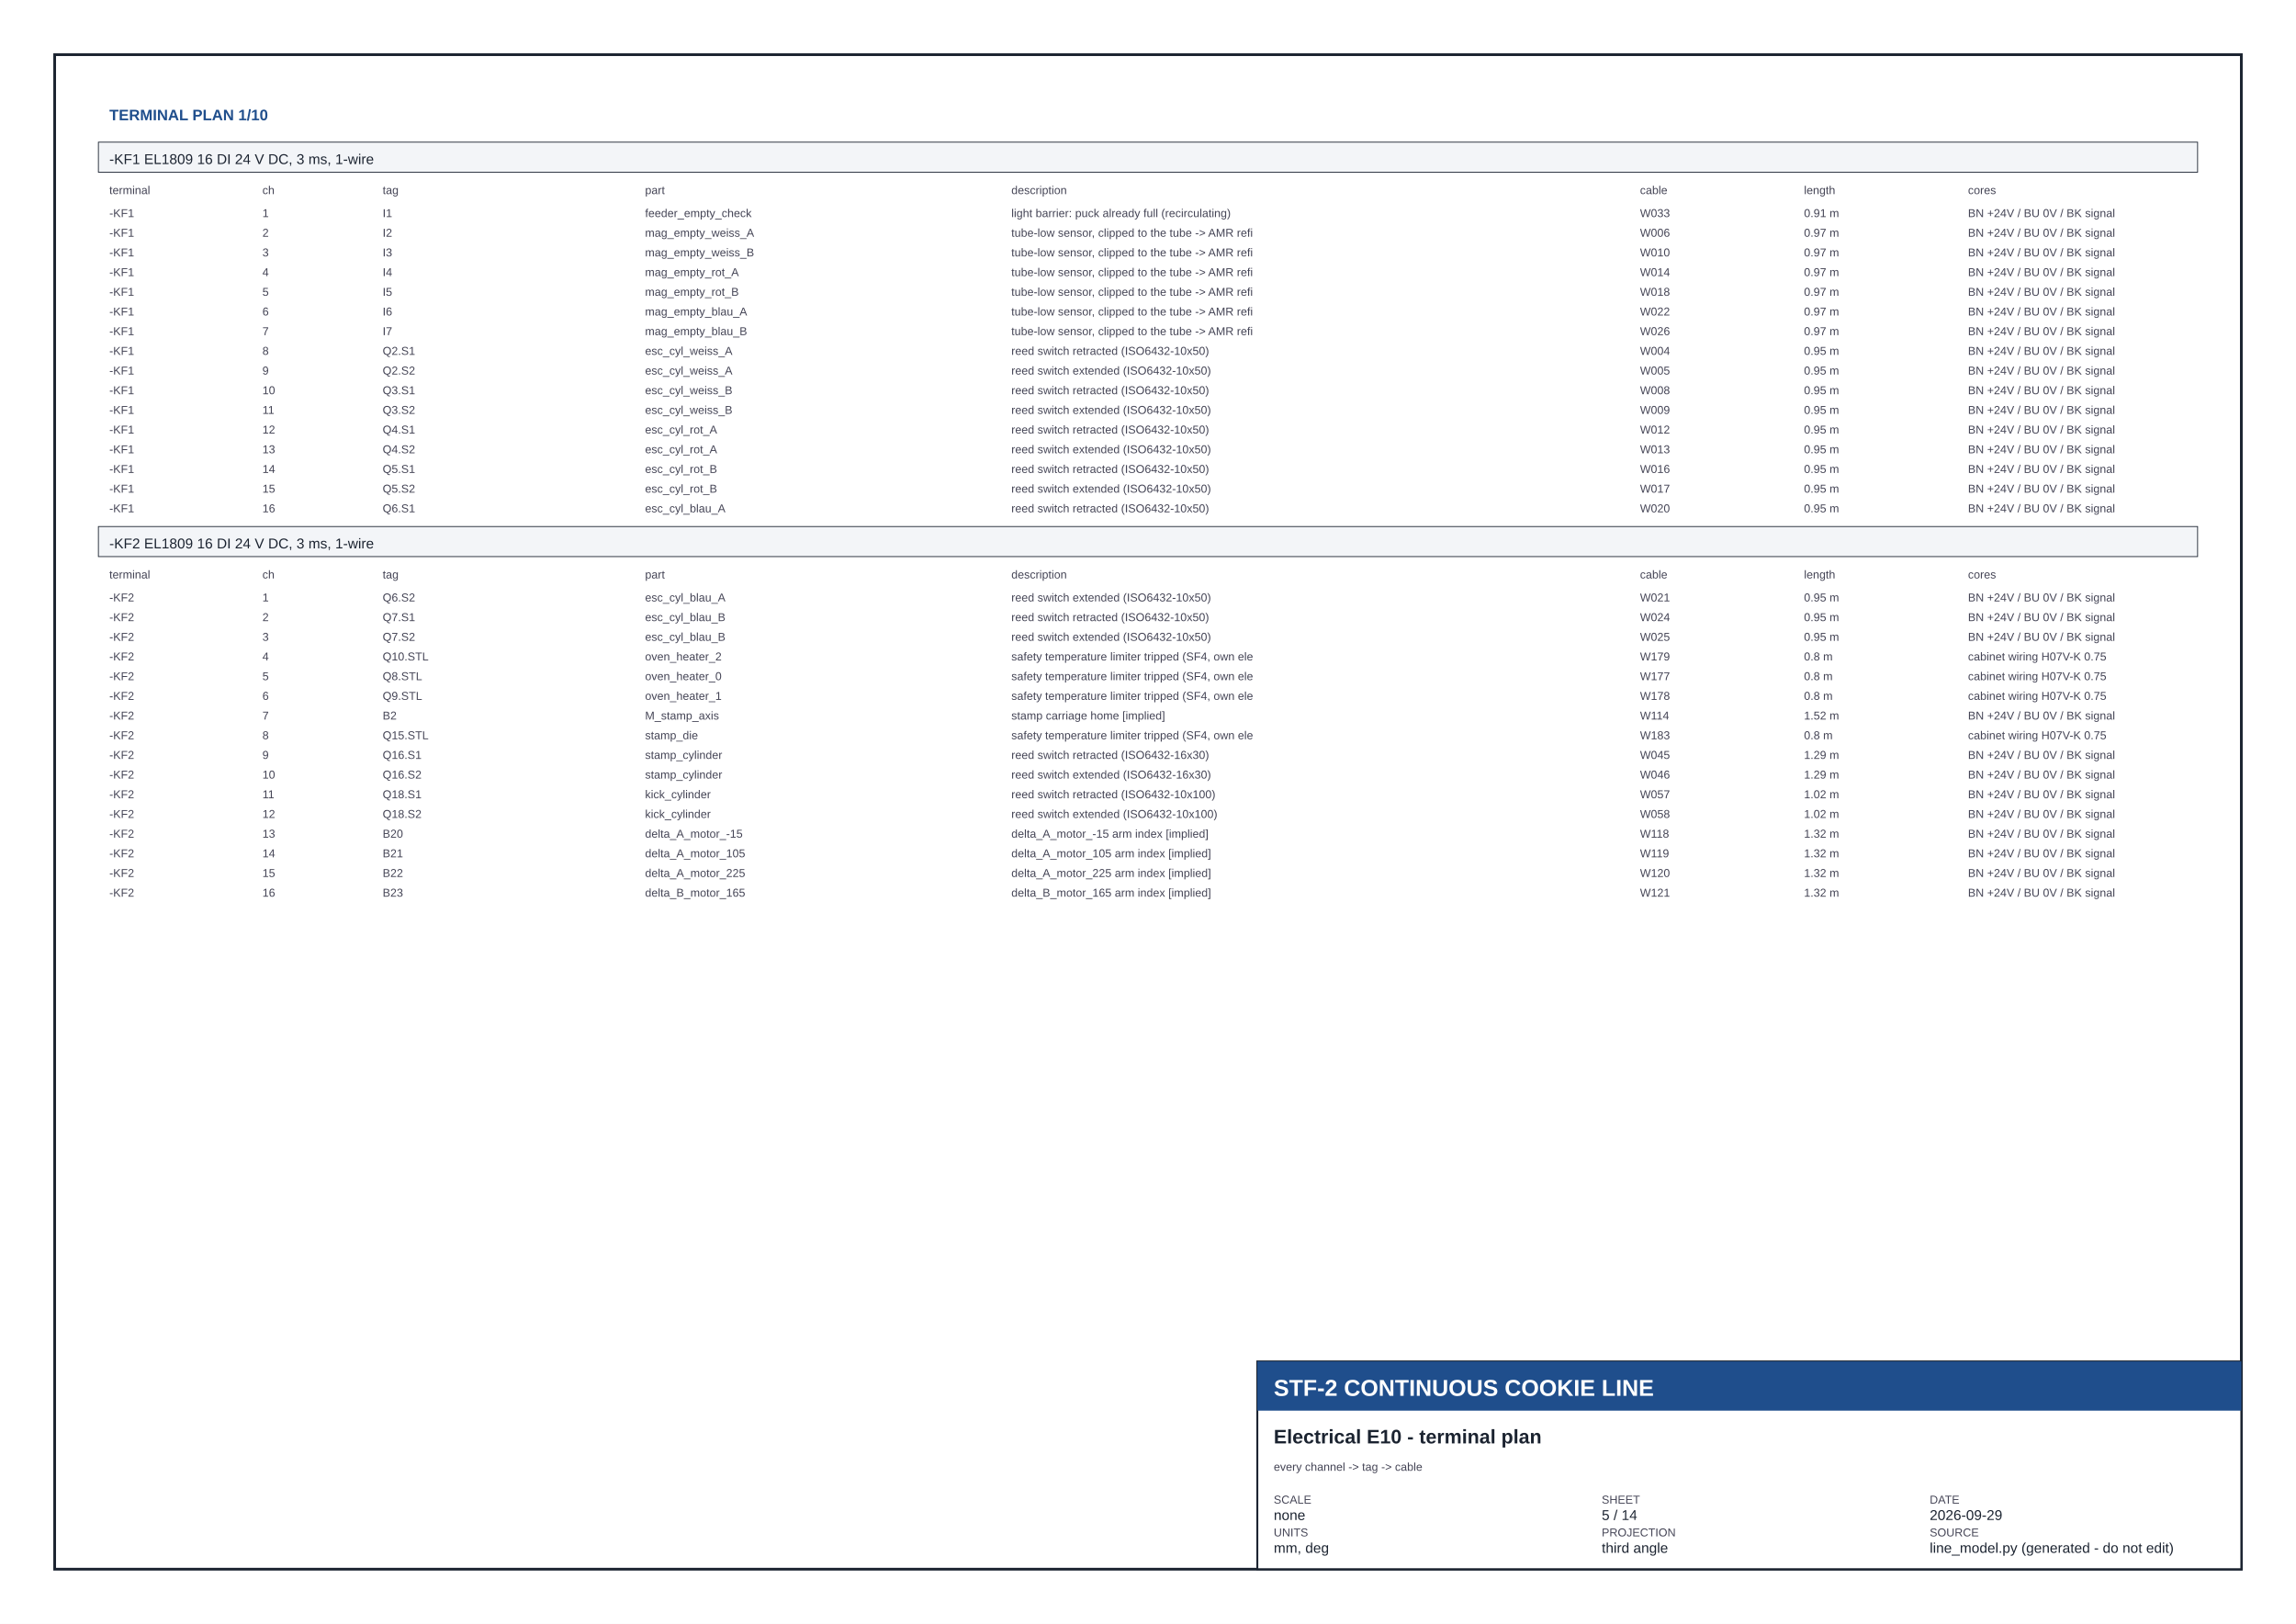
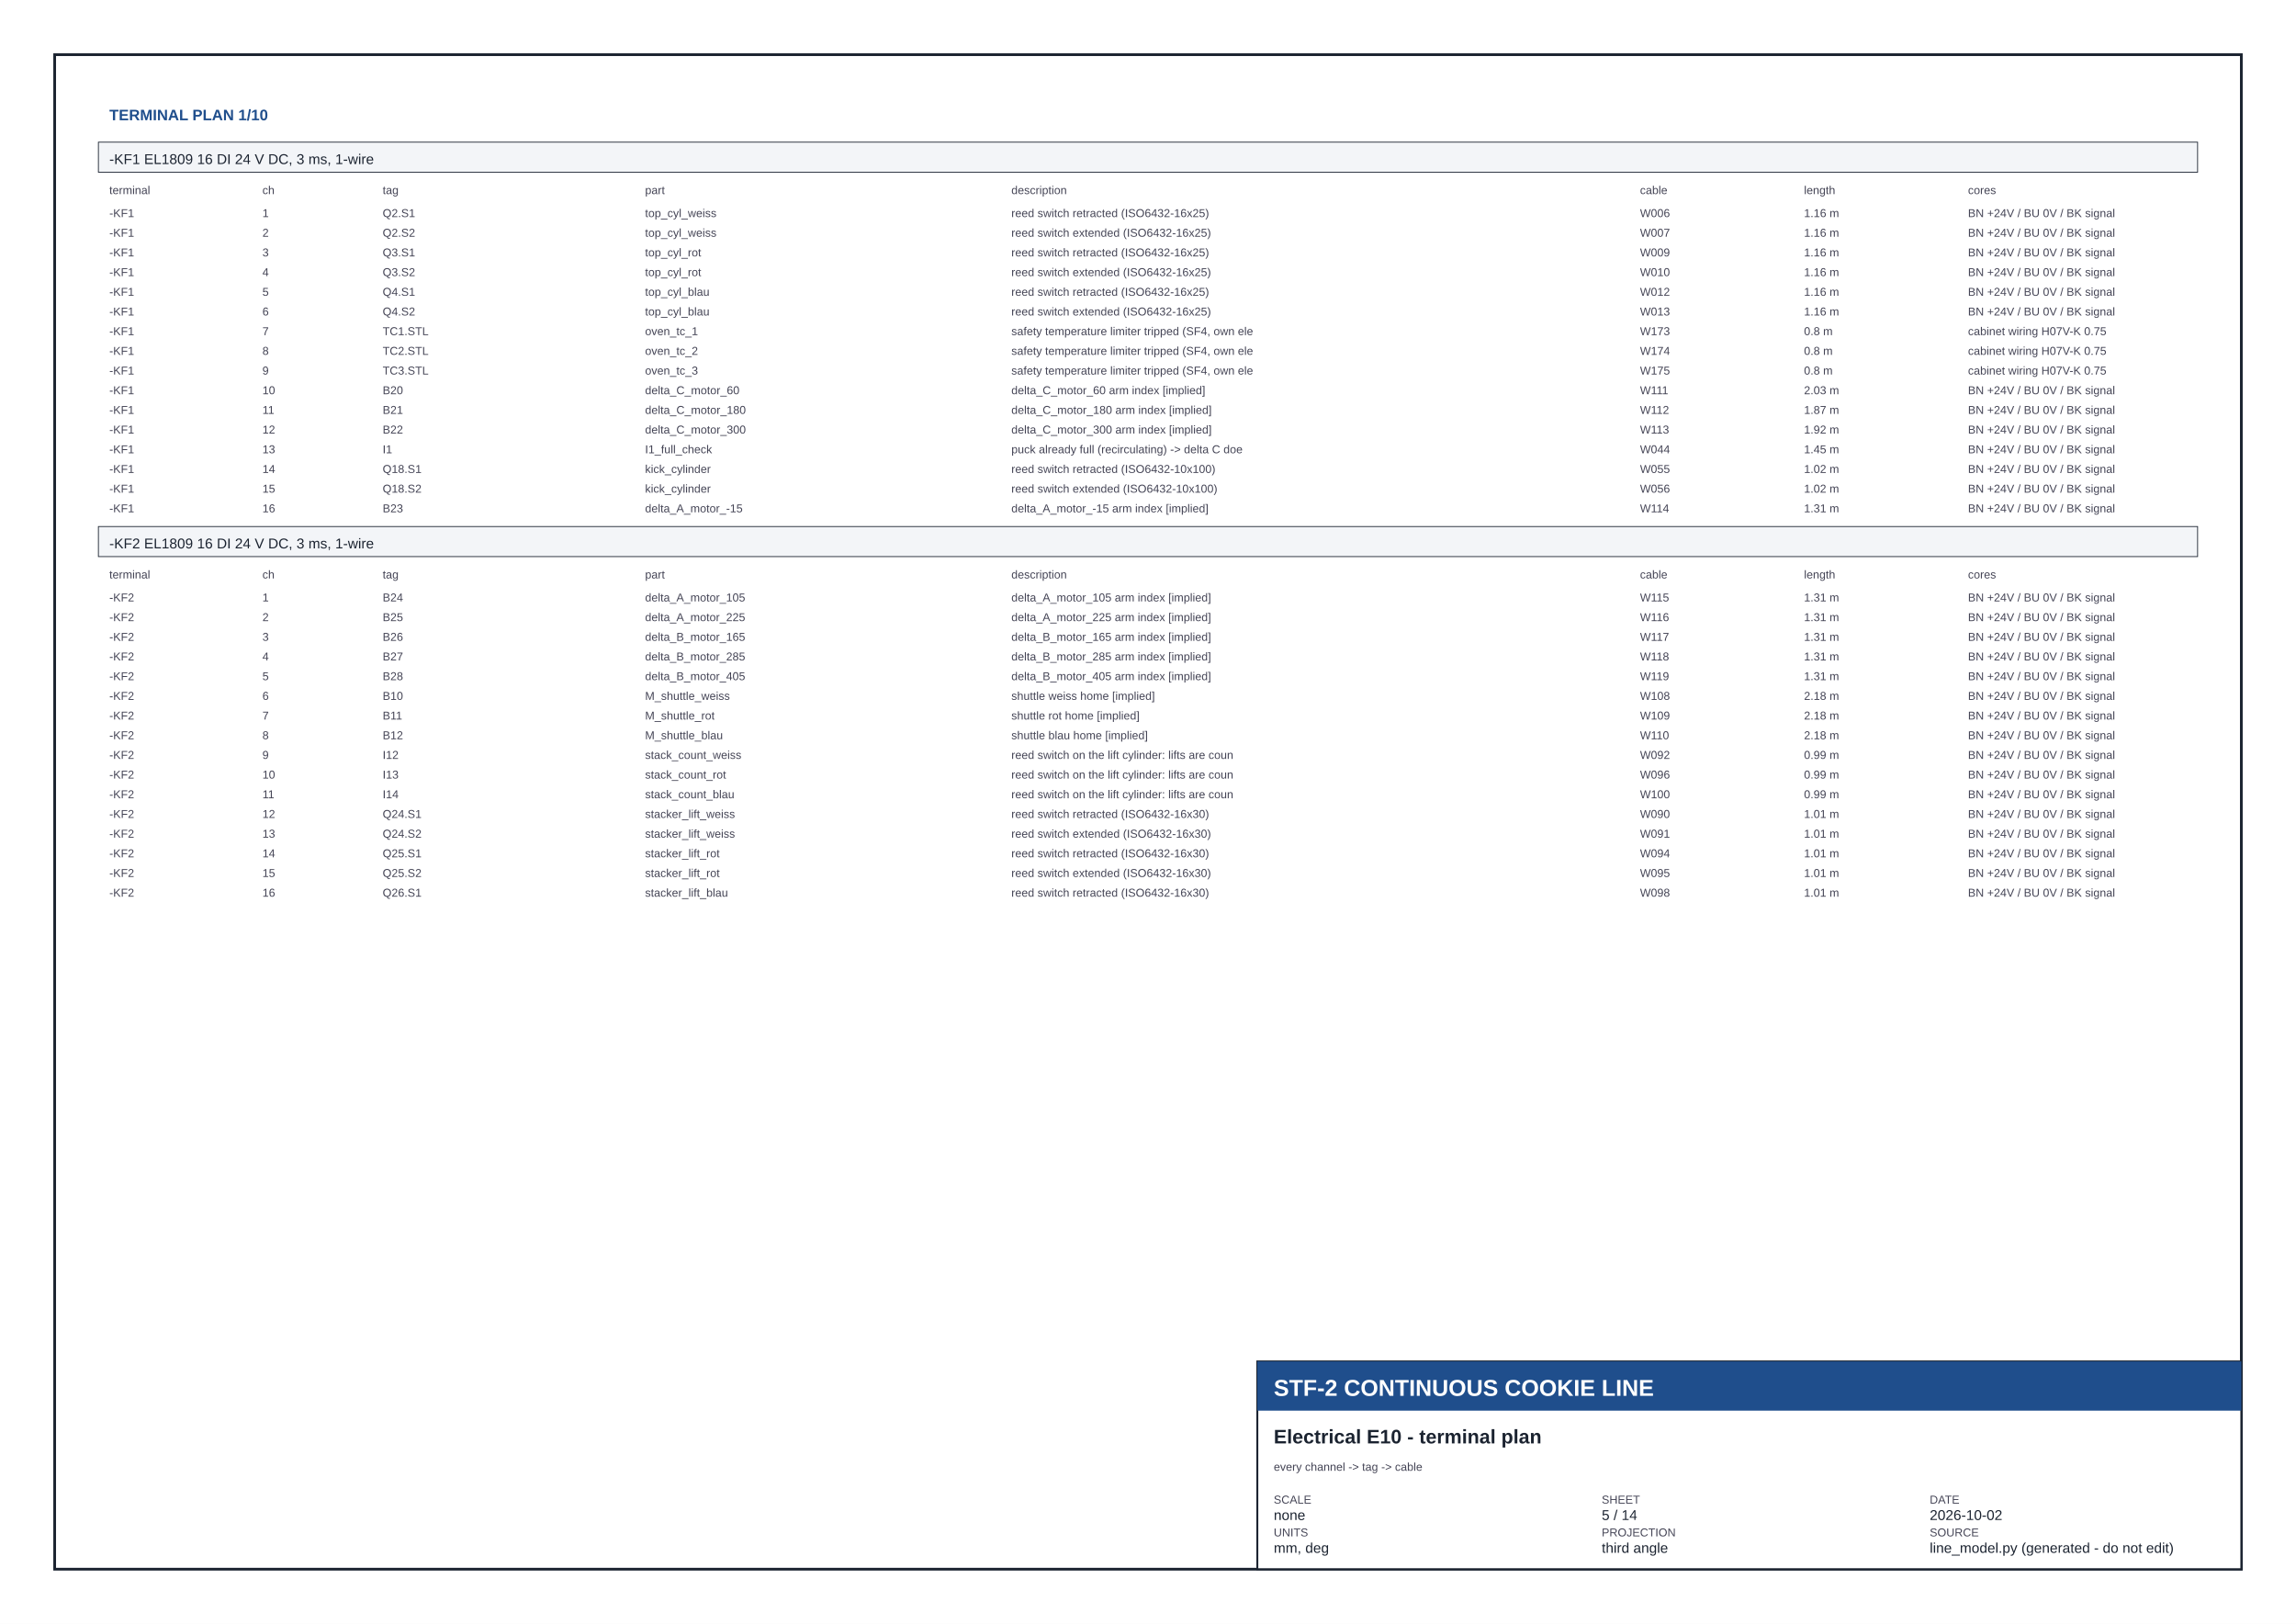
<svg xmlns="http://www.w3.org/2000/svg" width="420mm" height="297mm" viewBox="0 0 420 297">
  <defs>
    <marker id="a" viewBox="0 0 10 10" refX="5" refY="5" markerWidth="4" markerHeight="4" orient="auto-start-reverse">
      <path d="M0,2 L10,5 L0,8 z" fill="#1b2330" />
    </marker>
    <marker id="f" viewBox="0 0 10 10" refX="5" refY="5" markerWidth="5" markerHeight="5" orient="auto">
      <path d="M0,1 L10,5 L0,9 z" fill="#1f4e8c" />
    </marker>
    <pattern id="hatch" width="1.6" height="1.6" patternUnits="userSpaceOnUse" patternTransform="rotate(45)">
      <rect width="1.6" height="1.6" fill="#eef1f5" />
      <line x1="0" y1="0" x2="0" y2="1.6" stroke="#1b2330" stroke-width=".18" />
    </pattern>
  </defs>
  <style>
text{font-family:'Helvetica Neue',Arial,sans-serif;fill:#1b2330}
.vt{font-size:3.2px;font-weight:700;letter-spacing:.3px}
.dt{font-size:2.3px}
.dim{stroke:#1b2330;stroke-width:.15;fill:none}
.ext{stroke:#1b2330;stroke-width:.1}
.tb{font-size:2.6px}.tbh{font-size:4.2px;font-weight:700}.tbs{font-size:2.1px;fill:#445}
.nt{font-size:2.3px}.nh{font-size:2.8px;font-weight:700;fill:#1f4e8c}
.co{font-size:2.1px}.col{stroke:#1f4e8c;stroke-width:.15}
</style>
  <rect width="420" height="297" fill="#ffffff" />
  <rect x="10" y="10" width="400" height="277" fill="none" stroke="#1b2330" stroke-width=".5" />
  <text x="20.0" y="22.0" class="nh" text-anchor="start">TERMINAL PLAN 1/10</text>
  <rect x="18.0" y="26.0" width="384.0" height="5.5" fill="#f3f5f8" stroke="#1b2330" stroke-width="0.15" />
  <text x="20.0" y="30.0" class="tb" text-anchor="start">-KF1  EL1809  16 DI 24 V DC, 3 ms, 1-wire</text>
  <text x="20.0" y="35.5" class="tbs" text-anchor="start">terminal</text>
  <text x="48.0" y="35.5" class="tbs" text-anchor="start">ch</text>
  <text x="70.0" y="35.5" class="tbs" text-anchor="start">tag</text>
  <text x="118.0" y="35.5" class="tbs" text-anchor="start">part</text>
  <text x="185.0" y="35.5" class="tbs" text-anchor="start">description</text>
  <text x="300.0" y="35.5" class="tbs" text-anchor="start">cable</text>
  <text x="330.0" y="35.5" class="tbs" text-anchor="start">length</text>
  <text x="360.0" y="35.5" class="tbs" text-anchor="start">cores</text>
  <text x="20.0" y="39.7" class="tbs" text-anchor="start">-KF1</text>
  <text x="48.0" y="39.7" class="tbs" text-anchor="start">1</text>
-   <text x="70.0" y="39.7" class="tbs" text-anchor="start">I1</text>
-   <text x="118.0" y="39.7" class="tbs" text-anchor="start">feeder_empty_check</text>
-   <text x="185.0" y="39.7" class="tbs" text-anchor="start">light barrier: puck already full (recirculating)</text>
-   <text x="300.0" y="39.7" class="tbs" text-anchor="start">W033</text>
-   <text x="330.0" y="39.7" class="tbs" text-anchor="start">0.91 m</text>
+   <text x="70.0" y="39.7" class="tbs" text-anchor="start">Q2.S1</text>
+   <text x="118.0" y="39.7" class="tbs" text-anchor="start">top_cyl_weiss</text>
+   <text x="185.0" y="39.7" class="tbs" text-anchor="start">reed switch retracted (ISO6432-16x25)</text>
+   <text x="300.0" y="39.7" class="tbs" text-anchor="start">W006</text>
+   <text x="330.0" y="39.7" class="tbs" text-anchor="start">1.16 m</text>
  <text x="360.0" y="39.7" class="tbs" text-anchor="start">BN +24V / BU 0V / BK signal</text>
  <text x="20.0" y="43.3" class="tbs" text-anchor="start">-KF1</text>
  <text x="48.0" y="43.3" class="tbs" text-anchor="start">2</text>
-   <text x="70.0" y="43.3" class="tbs" text-anchor="start">I2</text>
-   <text x="118.0" y="43.3" class="tbs" text-anchor="start">mag_empty_weiss_A</text>
-   <text x="185.0" y="43.3" class="tbs" text-anchor="start">tube-low sensor, clipped to the tube -&gt; AMR refi</text>
-   <text x="300.0" y="43.3" class="tbs" text-anchor="start">W006</text>
-   <text x="330.0" y="43.3" class="tbs" text-anchor="start">0.97 m</text>
+   <text x="70.0" y="43.3" class="tbs" text-anchor="start">Q2.S2</text>
+   <text x="118.0" y="43.3" class="tbs" text-anchor="start">top_cyl_weiss</text>
+   <text x="185.0" y="43.3" class="tbs" text-anchor="start">reed switch extended (ISO6432-16x25)</text>
+   <text x="300.0" y="43.3" class="tbs" text-anchor="start">W007</text>
+   <text x="330.0" y="43.3" class="tbs" text-anchor="start">1.16 m</text>
  <text x="360.0" y="43.3" class="tbs" text-anchor="start">BN +24V / BU 0V / BK signal</text>
  <text x="20.0" y="46.9" class="tbs" text-anchor="start">-KF1</text>
  <text x="48.0" y="46.9" class="tbs" text-anchor="start">3</text>
-   <text x="70.0" y="46.9" class="tbs" text-anchor="start">I3</text>
-   <text x="118.0" y="46.9" class="tbs" text-anchor="start">mag_empty_weiss_B</text>
-   <text x="185.0" y="46.9" class="tbs" text-anchor="start">tube-low sensor, clipped to the tube -&gt; AMR refi</text>
-   <text x="300.0" y="46.9" class="tbs" text-anchor="start">W010</text>
-   <text x="330.0" y="46.9" class="tbs" text-anchor="start">0.97 m</text>
+   <text x="70.0" y="46.9" class="tbs" text-anchor="start">Q3.S1</text>
+   <text x="118.0" y="46.9" class="tbs" text-anchor="start">top_cyl_rot</text>
+   <text x="185.0" y="46.9" class="tbs" text-anchor="start">reed switch retracted (ISO6432-16x25)</text>
+   <text x="300.0" y="46.9" class="tbs" text-anchor="start">W009</text>
+   <text x="330.0" y="46.9" class="tbs" text-anchor="start">1.16 m</text>
  <text x="360.0" y="46.9" class="tbs" text-anchor="start">BN +24V / BU 0V / BK signal</text>
  <text x="20.0" y="50.5" class="tbs" text-anchor="start">-KF1</text>
  <text x="48.0" y="50.5" class="tbs" text-anchor="start">4</text>
-   <text x="70.0" y="50.5" class="tbs" text-anchor="start">I4</text>
-   <text x="118.0" y="50.5" class="tbs" text-anchor="start">mag_empty_rot_A</text>
-   <text x="185.0" y="50.5" class="tbs" text-anchor="start">tube-low sensor, clipped to the tube -&gt; AMR refi</text>
-   <text x="300.0" y="50.5" class="tbs" text-anchor="start">W014</text>
-   <text x="330.0" y="50.5" class="tbs" text-anchor="start">0.97 m</text>
+   <text x="70.0" y="50.5" class="tbs" text-anchor="start">Q3.S2</text>
+   <text x="118.0" y="50.5" class="tbs" text-anchor="start">top_cyl_rot</text>
+   <text x="185.0" y="50.5" class="tbs" text-anchor="start">reed switch extended (ISO6432-16x25)</text>
+   <text x="300.0" y="50.5" class="tbs" text-anchor="start">W010</text>
+   <text x="330.0" y="50.5" class="tbs" text-anchor="start">1.16 m</text>
  <text x="360.0" y="50.5" class="tbs" text-anchor="start">BN +24V / BU 0V / BK signal</text>
  <text x="20.0" y="54.1" class="tbs" text-anchor="start">-KF1</text>
  <text x="48.0" y="54.1" class="tbs" text-anchor="start">5</text>
-   <text x="70.0" y="54.1" class="tbs" text-anchor="start">I5</text>
-   <text x="118.0" y="54.1" class="tbs" text-anchor="start">mag_empty_rot_B</text>
-   <text x="185.0" y="54.1" class="tbs" text-anchor="start">tube-low sensor, clipped to the tube -&gt; AMR refi</text>
-   <text x="300.0" y="54.1" class="tbs" text-anchor="start">W018</text>
-   <text x="330.0" y="54.1" class="tbs" text-anchor="start">0.97 m</text>
+   <text x="70.0" y="54.1" class="tbs" text-anchor="start">Q4.S1</text>
+   <text x="118.0" y="54.1" class="tbs" text-anchor="start">top_cyl_blau</text>
+   <text x="185.0" y="54.1" class="tbs" text-anchor="start">reed switch retracted (ISO6432-16x25)</text>
+   <text x="300.0" y="54.1" class="tbs" text-anchor="start">W012</text>
+   <text x="330.0" y="54.1" class="tbs" text-anchor="start">1.16 m</text>
  <text x="360.0" y="54.1" class="tbs" text-anchor="start">BN +24V / BU 0V / BK signal</text>
  <text x="20.0" y="57.7" class="tbs" text-anchor="start">-KF1</text>
  <text x="48.0" y="57.7" class="tbs" text-anchor="start">6</text>
-   <text x="70.0" y="57.7" class="tbs" text-anchor="start">I6</text>
-   <text x="118.0" y="57.7" class="tbs" text-anchor="start">mag_empty_blau_A</text>
-   <text x="185.0" y="57.7" class="tbs" text-anchor="start">tube-low sensor, clipped to the tube -&gt; AMR refi</text>
-   <text x="300.0" y="57.7" class="tbs" text-anchor="start">W022</text>
-   <text x="330.0" y="57.7" class="tbs" text-anchor="start">0.97 m</text>
+   <text x="70.0" y="57.7" class="tbs" text-anchor="start">Q4.S2</text>
+   <text x="118.0" y="57.7" class="tbs" text-anchor="start">top_cyl_blau</text>
+   <text x="185.0" y="57.7" class="tbs" text-anchor="start">reed switch extended (ISO6432-16x25)</text>
+   <text x="300.0" y="57.7" class="tbs" text-anchor="start">W013</text>
+   <text x="330.0" y="57.7" class="tbs" text-anchor="start">1.16 m</text>
  <text x="360.0" y="57.7" class="tbs" text-anchor="start">BN +24V / BU 0V / BK signal</text>
  <text x="20.0" y="61.3" class="tbs" text-anchor="start">-KF1</text>
  <text x="48.0" y="61.3" class="tbs" text-anchor="start">7</text>
-   <text x="70.0" y="61.3" class="tbs" text-anchor="start">I7</text>
-   <text x="118.0" y="61.3" class="tbs" text-anchor="start">mag_empty_blau_B</text>
-   <text x="185.0" y="61.3" class="tbs" text-anchor="start">tube-low sensor, clipped to the tube -&gt; AMR refi</text>
-   <text x="300.0" y="61.3" class="tbs" text-anchor="start">W026</text>
-   <text x="330.0" y="61.3" class="tbs" text-anchor="start">0.97 m</text>
-   <text x="360.0" y="61.3" class="tbs" text-anchor="start">BN +24V / BU 0V / BK signal</text>
+   <text x="70.0" y="61.3" class="tbs" text-anchor="start">TC1.STL</text>
+   <text x="118.0" y="61.3" class="tbs" text-anchor="start">oven_tc_1</text>
+   <text x="185.0" y="61.3" class="tbs" text-anchor="start">safety temperature limiter tripped (SF4, own ele</text>
+   <text x="300.0" y="61.3" class="tbs" text-anchor="start">W173</text>
+   <text x="330.0" y="61.3" class="tbs" text-anchor="start">0.8 m</text>
+   <text x="360.0" y="61.3" class="tbs" text-anchor="start">cabinet wiring H07V-K 0.75</text>
  <text x="20.0" y="64.9" class="tbs" text-anchor="start">-KF1</text>
  <text x="48.0" y="64.9" class="tbs" text-anchor="start">8</text>
-   <text x="70.0" y="64.9" class="tbs" text-anchor="start">Q2.S1</text>
-   <text x="118.0" y="64.9" class="tbs" text-anchor="start">esc_cyl_weiss_A</text>
-   <text x="185.0" y="64.9" class="tbs" text-anchor="start">reed switch retracted (ISO6432-10x50)</text>
-   <text x="300.0" y="64.9" class="tbs" text-anchor="start">W004</text>
-   <text x="330.0" y="64.9" class="tbs" text-anchor="start">0.95 m</text>
-   <text x="360.0" y="64.9" class="tbs" text-anchor="start">BN +24V / BU 0V / BK signal</text>
+   <text x="70.0" y="64.9" class="tbs" text-anchor="start">TC2.STL</text>
+   <text x="118.0" y="64.9" class="tbs" text-anchor="start">oven_tc_2</text>
+   <text x="185.0" y="64.9" class="tbs" text-anchor="start">safety temperature limiter tripped (SF4, own ele</text>
+   <text x="300.0" y="64.9" class="tbs" text-anchor="start">W174</text>
+   <text x="330.0" y="64.9" class="tbs" text-anchor="start">0.8 m</text>
+   <text x="360.0" y="64.9" class="tbs" text-anchor="start">cabinet wiring H07V-K 0.75</text>
  <text x="20.0" y="68.5" class="tbs" text-anchor="start">-KF1</text>
  <text x="48.0" y="68.5" class="tbs" text-anchor="start">9</text>
-   <text x="70.0" y="68.5" class="tbs" text-anchor="start">Q2.S2</text>
-   <text x="118.0" y="68.5" class="tbs" text-anchor="start">esc_cyl_weiss_A</text>
-   <text x="185.0" y="68.5" class="tbs" text-anchor="start">reed switch extended (ISO6432-10x50)</text>
-   <text x="300.0" y="68.5" class="tbs" text-anchor="start">W005</text>
-   <text x="330.0" y="68.5" class="tbs" text-anchor="start">0.95 m</text>
-   <text x="360.0" y="68.5" class="tbs" text-anchor="start">BN +24V / BU 0V / BK signal</text>
+   <text x="70.0" y="68.5" class="tbs" text-anchor="start">TC3.STL</text>
+   <text x="118.0" y="68.5" class="tbs" text-anchor="start">oven_tc_3</text>
+   <text x="185.0" y="68.5" class="tbs" text-anchor="start">safety temperature limiter tripped (SF4, own ele</text>
+   <text x="300.0" y="68.5" class="tbs" text-anchor="start">W175</text>
+   <text x="330.0" y="68.5" class="tbs" text-anchor="start">0.8 m</text>
+   <text x="360.0" y="68.5" class="tbs" text-anchor="start">cabinet wiring H07V-K 0.75</text>
  <text x="20.0" y="72.1" class="tbs" text-anchor="start">-KF1</text>
  <text x="48.0" y="72.1" class="tbs" text-anchor="start">10</text>
-   <text x="70.0" y="72.1" class="tbs" text-anchor="start">Q3.S1</text>
-   <text x="118.0" y="72.1" class="tbs" text-anchor="start">esc_cyl_weiss_B</text>
-   <text x="185.0" y="72.1" class="tbs" text-anchor="start">reed switch retracted (ISO6432-10x50)</text>
-   <text x="300.0" y="72.1" class="tbs" text-anchor="start">W008</text>
-   <text x="330.0" y="72.1" class="tbs" text-anchor="start">0.95 m</text>
+   <text x="70.0" y="72.1" class="tbs" text-anchor="start">B20</text>
+   <text x="118.0" y="72.1" class="tbs" text-anchor="start">delta_C_motor_60</text>
+   <text x="185.0" y="72.1" class="tbs" text-anchor="start">delta_C_motor_60 arm index  [implied]</text>
+   <text x="300.0" y="72.1" class="tbs" text-anchor="start">W111</text>
+   <text x="330.0" y="72.1" class="tbs" text-anchor="start">2.03 m</text>
  <text x="360.0" y="72.1" class="tbs" text-anchor="start">BN +24V / BU 0V / BK signal</text>
  <text x="20.0" y="75.7" class="tbs" text-anchor="start">-KF1</text>
  <text x="48.0" y="75.7" class="tbs" text-anchor="start">11</text>
-   <text x="70.0" y="75.7" class="tbs" text-anchor="start">Q3.S2</text>
-   <text x="118.0" y="75.7" class="tbs" text-anchor="start">esc_cyl_weiss_B</text>
-   <text x="185.0" y="75.7" class="tbs" text-anchor="start">reed switch extended (ISO6432-10x50)</text>
-   <text x="300.0" y="75.7" class="tbs" text-anchor="start">W009</text>
-   <text x="330.0" y="75.7" class="tbs" text-anchor="start">0.95 m</text>
+   <text x="70.0" y="75.7" class="tbs" text-anchor="start">B21</text>
+   <text x="118.0" y="75.7" class="tbs" text-anchor="start">delta_C_motor_180</text>
+   <text x="185.0" y="75.7" class="tbs" text-anchor="start">delta_C_motor_180 arm index  [implied]</text>
+   <text x="300.0" y="75.7" class="tbs" text-anchor="start">W112</text>
+   <text x="330.0" y="75.7" class="tbs" text-anchor="start">1.87 m</text>
  <text x="360.0" y="75.7" class="tbs" text-anchor="start">BN +24V / BU 0V / BK signal</text>
  <text x="20.0" y="79.3" class="tbs" text-anchor="start">-KF1</text>
  <text x="48.0" y="79.3" class="tbs" text-anchor="start">12</text>
-   <text x="70.0" y="79.3" class="tbs" text-anchor="start">Q4.S1</text>
-   <text x="118.0" y="79.3" class="tbs" text-anchor="start">esc_cyl_rot_A</text>
-   <text x="185.0" y="79.3" class="tbs" text-anchor="start">reed switch retracted (ISO6432-10x50)</text>
-   <text x="300.0" y="79.3" class="tbs" text-anchor="start">W012</text>
-   <text x="330.0" y="79.3" class="tbs" text-anchor="start">0.95 m</text>
+   <text x="70.0" y="79.3" class="tbs" text-anchor="start">B22</text>
+   <text x="118.0" y="79.3" class="tbs" text-anchor="start">delta_C_motor_300</text>
+   <text x="185.0" y="79.3" class="tbs" text-anchor="start">delta_C_motor_300 arm index  [implied]</text>
+   <text x="300.0" y="79.3" class="tbs" text-anchor="start">W113</text>
+   <text x="330.0" y="79.3" class="tbs" text-anchor="start">1.92 m</text>
  <text x="360.0" y="79.3" class="tbs" text-anchor="start">BN +24V / BU 0V / BK signal</text>
  <text x="20.0" y="82.9" class="tbs" text-anchor="start">-KF1</text>
  <text x="48.0" y="82.9" class="tbs" text-anchor="start">13</text>
-   <text x="70.0" y="82.9" class="tbs" text-anchor="start">Q4.S2</text>
-   <text x="118.0" y="82.9" class="tbs" text-anchor="start">esc_cyl_rot_A</text>
-   <text x="185.0" y="82.9" class="tbs" text-anchor="start">reed switch extended (ISO6432-10x50)</text>
-   <text x="300.0" y="82.9" class="tbs" text-anchor="start">W013</text>
-   <text x="330.0" y="82.9" class="tbs" text-anchor="start">0.95 m</text>
+   <text x="70.0" y="82.9" class="tbs" text-anchor="start">I1</text>
+   <text x="118.0" y="82.9" class="tbs" text-anchor="start">I1_full_check</text>
+   <text x="185.0" y="82.9" class="tbs" text-anchor="start">puck already full (recirculating) -&gt; delta C doe</text>
+   <text x="300.0" y="82.9" class="tbs" text-anchor="start">W044</text>
+   <text x="330.0" y="82.9" class="tbs" text-anchor="start">1.45 m</text>
  <text x="360.0" y="82.9" class="tbs" text-anchor="start">BN +24V / BU 0V / BK signal</text>
  <text x="20.0" y="86.5" class="tbs" text-anchor="start">-KF1</text>
  <text x="48.0" y="86.5" class="tbs" text-anchor="start">14</text>
-   <text x="70.0" y="86.5" class="tbs" text-anchor="start">Q5.S1</text>
-   <text x="118.0" y="86.5" class="tbs" text-anchor="start">esc_cyl_rot_B</text>
-   <text x="185.0" y="86.5" class="tbs" text-anchor="start">reed switch retracted (ISO6432-10x50)</text>
-   <text x="300.0" y="86.5" class="tbs" text-anchor="start">W016</text>
-   <text x="330.0" y="86.5" class="tbs" text-anchor="start">0.95 m</text>
+   <text x="70.0" y="86.5" class="tbs" text-anchor="start">Q18.S1</text>
+   <text x="118.0" y="86.5" class="tbs" text-anchor="start">kick_cylinder</text>
+   <text x="185.0" y="86.5" class="tbs" text-anchor="start">reed switch retracted (ISO6432-10x100)</text>
+   <text x="300.0" y="86.5" class="tbs" text-anchor="start">W055</text>
+   <text x="330.0" y="86.5" class="tbs" text-anchor="start">1.02 m</text>
  <text x="360.0" y="86.5" class="tbs" text-anchor="start">BN +24V / BU 0V / BK signal</text>
  <text x="20.0" y="90.1" class="tbs" text-anchor="start">-KF1</text>
  <text x="48.0" y="90.1" class="tbs" text-anchor="start">15</text>
-   <text x="70.0" y="90.1" class="tbs" text-anchor="start">Q5.S2</text>
-   <text x="118.0" y="90.1" class="tbs" text-anchor="start">esc_cyl_rot_B</text>
-   <text x="185.0" y="90.1" class="tbs" text-anchor="start">reed switch extended (ISO6432-10x50)</text>
-   <text x="300.0" y="90.1" class="tbs" text-anchor="start">W017</text>
-   <text x="330.0" y="90.1" class="tbs" text-anchor="start">0.95 m</text>
+   <text x="70.0" y="90.1" class="tbs" text-anchor="start">Q18.S2</text>
+   <text x="118.0" y="90.1" class="tbs" text-anchor="start">kick_cylinder</text>
+   <text x="185.0" y="90.1" class="tbs" text-anchor="start">reed switch extended (ISO6432-10x100)</text>
+   <text x="300.0" y="90.1" class="tbs" text-anchor="start">W056</text>
+   <text x="330.0" y="90.1" class="tbs" text-anchor="start">1.02 m</text>
  <text x="360.0" y="90.1" class="tbs" text-anchor="start">BN +24V / BU 0V / BK signal</text>
  <text x="20.0" y="93.7" class="tbs" text-anchor="start">-KF1</text>
  <text x="48.0" y="93.7" class="tbs" text-anchor="start">16</text>
-   <text x="70.0" y="93.7" class="tbs" text-anchor="start">Q6.S1</text>
-   <text x="118.0" y="93.7" class="tbs" text-anchor="start">esc_cyl_blau_A</text>
-   <text x="185.0" y="93.7" class="tbs" text-anchor="start">reed switch retracted (ISO6432-10x50)</text>
-   <text x="300.0" y="93.7" class="tbs" text-anchor="start">W020</text>
-   <text x="330.0" y="93.7" class="tbs" text-anchor="start">0.95 m</text>
+   <text x="70.0" y="93.7" class="tbs" text-anchor="start">B23</text>
+   <text x="118.0" y="93.7" class="tbs" text-anchor="start">delta_A_motor_-15</text>
+   <text x="185.0" y="93.7" class="tbs" text-anchor="start">delta_A_motor_-15 arm index  [implied]</text>
+   <text x="300.0" y="93.7" class="tbs" text-anchor="start">W114</text>
+   <text x="330.0" y="93.7" class="tbs" text-anchor="start">1.31 m</text>
  <text x="360.0" y="93.7" class="tbs" text-anchor="start">BN +24V / BU 0V / BK signal</text>
  <rect x="18.0" y="96.3" width="384.0" height="5.5" fill="#f3f5f8" stroke="#1b2330" stroke-width="0.15" />
  <text x="20.0" y="100.3" class="tb" text-anchor="start">-KF2  EL1809  16 DI 24 V DC, 3 ms, 1-wire</text>
  <text x="20.0" y="105.8" class="tbs" text-anchor="start">terminal</text>
  <text x="48.0" y="105.8" class="tbs" text-anchor="start">ch</text>
  <text x="70.0" y="105.8" class="tbs" text-anchor="start">tag</text>
  <text x="118.0" y="105.8" class="tbs" text-anchor="start">part</text>
  <text x="185.0" y="105.8" class="tbs" text-anchor="start">description</text>
  <text x="300.0" y="105.8" class="tbs" text-anchor="start">cable</text>
  <text x="330.0" y="105.8" class="tbs" text-anchor="start">length</text>
  <text x="360.0" y="105.8" class="tbs" text-anchor="start">cores</text>
  <text x="20.0" y="110.0" class="tbs" text-anchor="start">-KF2</text>
  <text x="48.0" y="110.0" class="tbs" text-anchor="start">1</text>
-   <text x="70.0" y="110.0" class="tbs" text-anchor="start">Q6.S2</text>
-   <text x="118.0" y="110.0" class="tbs" text-anchor="start">esc_cyl_blau_A</text>
-   <text x="185.0" y="110.0" class="tbs" text-anchor="start">reed switch extended (ISO6432-10x50)</text>
-   <text x="300.0" y="110.0" class="tbs" text-anchor="start">W021</text>
-   <text x="330.0" y="110.0" class="tbs" text-anchor="start">0.95 m</text>
+   <text x="70.0" y="110.0" class="tbs" text-anchor="start">B24</text>
+   <text x="118.0" y="110.0" class="tbs" text-anchor="start">delta_A_motor_105</text>
+   <text x="185.0" y="110.0" class="tbs" text-anchor="start">delta_A_motor_105 arm index  [implied]</text>
+   <text x="300.0" y="110.0" class="tbs" text-anchor="start">W115</text>
+   <text x="330.0" y="110.0" class="tbs" text-anchor="start">1.31 m</text>
  <text x="360.0" y="110.0" class="tbs" text-anchor="start">BN +24V / BU 0V / BK signal</text>
  <text x="20.0" y="113.6" class="tbs" text-anchor="start">-KF2</text>
  <text x="48.0" y="113.6" class="tbs" text-anchor="start">2</text>
-   <text x="70.0" y="113.6" class="tbs" text-anchor="start">Q7.S1</text>
-   <text x="118.0" y="113.6" class="tbs" text-anchor="start">esc_cyl_blau_B</text>
-   <text x="185.0" y="113.6" class="tbs" text-anchor="start">reed switch retracted (ISO6432-10x50)</text>
-   <text x="300.0" y="113.6" class="tbs" text-anchor="start">W024</text>
-   <text x="330.0" y="113.6" class="tbs" text-anchor="start">0.95 m</text>
+   <text x="70.0" y="113.6" class="tbs" text-anchor="start">B25</text>
+   <text x="118.0" y="113.6" class="tbs" text-anchor="start">delta_A_motor_225</text>
+   <text x="185.0" y="113.6" class="tbs" text-anchor="start">delta_A_motor_225 arm index  [implied]</text>
+   <text x="300.0" y="113.6" class="tbs" text-anchor="start">W116</text>
+   <text x="330.0" y="113.6" class="tbs" text-anchor="start">1.31 m</text>
  <text x="360.0" y="113.6" class="tbs" text-anchor="start">BN +24V / BU 0V / BK signal</text>
  <text x="20.0" y="117.2" class="tbs" text-anchor="start">-KF2</text>
  <text x="48.0" y="117.2" class="tbs" text-anchor="start">3</text>
-   <text x="70.0" y="117.2" class="tbs" text-anchor="start">Q7.S2</text>
-   <text x="118.0" y="117.2" class="tbs" text-anchor="start">esc_cyl_blau_B</text>
-   <text x="185.0" y="117.2" class="tbs" text-anchor="start">reed switch extended (ISO6432-10x50)</text>
-   <text x="300.0" y="117.2" class="tbs" text-anchor="start">W025</text>
-   <text x="330.0" y="117.2" class="tbs" text-anchor="start">0.95 m</text>
+   <text x="70.0" y="117.2" class="tbs" text-anchor="start">B26</text>
+   <text x="118.0" y="117.2" class="tbs" text-anchor="start">delta_B_motor_165</text>
+   <text x="185.0" y="117.2" class="tbs" text-anchor="start">delta_B_motor_165 arm index  [implied]</text>
+   <text x="300.0" y="117.2" class="tbs" text-anchor="start">W117</text>
+   <text x="330.0" y="117.2" class="tbs" text-anchor="start">1.31 m</text>
  <text x="360.0" y="117.2" class="tbs" text-anchor="start">BN +24V / BU 0V / BK signal</text>
  <text x="20.0" y="120.8" class="tbs" text-anchor="start">-KF2</text>
  <text x="48.0" y="120.8" class="tbs" text-anchor="start">4</text>
-   <text x="70.0" y="120.8" class="tbs" text-anchor="start">Q10.STL</text>
-   <text x="118.0" y="120.8" class="tbs" text-anchor="start">oven_heater_2</text>
-   <text x="185.0" y="120.8" class="tbs" text-anchor="start">safety temperature limiter tripped (SF4, own ele</text>
-   <text x="300.0" y="120.8" class="tbs" text-anchor="start">W179</text>
-   <text x="330.0" y="120.8" class="tbs" text-anchor="start">0.8 m</text>
-   <text x="360.0" y="120.8" class="tbs" text-anchor="start">cabinet wiring H07V-K 0.75</text>
+   <text x="70.0" y="120.8" class="tbs" text-anchor="start">B27</text>
+   <text x="118.0" y="120.8" class="tbs" text-anchor="start">delta_B_motor_285</text>
+   <text x="185.0" y="120.8" class="tbs" text-anchor="start">delta_B_motor_285 arm index  [implied]</text>
+   <text x="300.0" y="120.8" class="tbs" text-anchor="start">W118</text>
+   <text x="330.0" y="120.8" class="tbs" text-anchor="start">1.31 m</text>
+   <text x="360.0" y="120.8" class="tbs" text-anchor="start">BN +24V / BU 0V / BK signal</text>
  <text x="20.0" y="124.4" class="tbs" text-anchor="start">-KF2</text>
  <text x="48.0" y="124.4" class="tbs" text-anchor="start">5</text>
-   <text x="70.0" y="124.4" class="tbs" text-anchor="start">Q8.STL</text>
-   <text x="118.0" y="124.4" class="tbs" text-anchor="start">oven_heater_0</text>
-   <text x="185.0" y="124.4" class="tbs" text-anchor="start">safety temperature limiter tripped (SF4, own ele</text>
-   <text x="300.0" y="124.4" class="tbs" text-anchor="start">W177</text>
-   <text x="330.0" y="124.4" class="tbs" text-anchor="start">0.8 m</text>
-   <text x="360.0" y="124.4" class="tbs" text-anchor="start">cabinet wiring H07V-K 0.75</text>
+   <text x="70.0" y="124.4" class="tbs" text-anchor="start">B28</text>
+   <text x="118.0" y="124.4" class="tbs" text-anchor="start">delta_B_motor_405</text>
+   <text x="185.0" y="124.4" class="tbs" text-anchor="start">delta_B_motor_405 arm index  [implied]</text>
+   <text x="300.0" y="124.4" class="tbs" text-anchor="start">W119</text>
+   <text x="330.0" y="124.4" class="tbs" text-anchor="start">1.31 m</text>
+   <text x="360.0" y="124.4" class="tbs" text-anchor="start">BN +24V / BU 0V / BK signal</text>
  <text x="20.0" y="128.0" class="tbs" text-anchor="start">-KF2</text>
  <text x="48.0" y="128.0" class="tbs" text-anchor="start">6</text>
-   <text x="70.0" y="128.0" class="tbs" text-anchor="start">Q9.STL</text>
-   <text x="118.0" y="128.0" class="tbs" text-anchor="start">oven_heater_1</text>
-   <text x="185.0" y="128.0" class="tbs" text-anchor="start">safety temperature limiter tripped (SF4, own ele</text>
-   <text x="300.0" y="128.0" class="tbs" text-anchor="start">W178</text>
-   <text x="330.0" y="128.0" class="tbs" text-anchor="start">0.8 m</text>
-   <text x="360.0" y="128.0" class="tbs" text-anchor="start">cabinet wiring H07V-K 0.75</text>
+   <text x="70.0" y="128.0" class="tbs" text-anchor="start">B10</text>
+   <text x="118.0" y="128.0" class="tbs" text-anchor="start">M_shuttle_weiss</text>
+   <text x="185.0" y="128.0" class="tbs" text-anchor="start">shuttle weiss home  [implied]</text>
+   <text x="300.0" y="128.0" class="tbs" text-anchor="start">W108</text>
+   <text x="330.0" y="128.0" class="tbs" text-anchor="start">2.18 m</text>
+   <text x="360.0" y="128.0" class="tbs" text-anchor="start">BN +24V / BU 0V / BK signal</text>
  <text x="20.0" y="131.6" class="tbs" text-anchor="start">-KF2</text>
  <text x="48.0" y="131.6" class="tbs" text-anchor="start">7</text>
-   <text x="70.0" y="131.6" class="tbs" text-anchor="start">B2</text>
-   <text x="118.0" y="131.6" class="tbs" text-anchor="start">M_stamp_axis</text>
-   <text x="185.0" y="131.6" class="tbs" text-anchor="start">stamp carriage home  [implied]</text>
-   <text x="300.0" y="131.6" class="tbs" text-anchor="start">W114</text>
-   <text x="330.0" y="131.6" class="tbs" text-anchor="start">1.52 m</text>
+   <text x="70.0" y="131.6" class="tbs" text-anchor="start">B11</text>
+   <text x="118.0" y="131.6" class="tbs" text-anchor="start">M_shuttle_rot</text>
+   <text x="185.0" y="131.6" class="tbs" text-anchor="start">shuttle rot home  [implied]</text>
+   <text x="300.0" y="131.6" class="tbs" text-anchor="start">W109</text>
+   <text x="330.0" y="131.6" class="tbs" text-anchor="start">2.18 m</text>
  <text x="360.0" y="131.6" class="tbs" text-anchor="start">BN +24V / BU 0V / BK signal</text>
  <text x="20.0" y="135.2" class="tbs" text-anchor="start">-KF2</text>
  <text x="48.0" y="135.2" class="tbs" text-anchor="start">8</text>
-   <text x="70.0" y="135.2" class="tbs" text-anchor="start">Q15.STL</text>
-   <text x="118.0" y="135.2" class="tbs" text-anchor="start">stamp_die</text>
-   <text x="185.0" y="135.2" class="tbs" text-anchor="start">safety temperature limiter tripped (SF4, own ele</text>
-   <text x="300.0" y="135.2" class="tbs" text-anchor="start">W183</text>
-   <text x="330.0" y="135.2" class="tbs" text-anchor="start">0.8 m</text>
-   <text x="360.0" y="135.2" class="tbs" text-anchor="start">cabinet wiring H07V-K 0.75</text>
+   <text x="70.0" y="135.2" class="tbs" text-anchor="start">B12</text>
+   <text x="118.0" y="135.2" class="tbs" text-anchor="start">M_shuttle_blau</text>
+   <text x="185.0" y="135.2" class="tbs" text-anchor="start">shuttle blau home  [implied]</text>
+   <text x="300.0" y="135.2" class="tbs" text-anchor="start">W110</text>
+   <text x="330.0" y="135.2" class="tbs" text-anchor="start">2.18 m</text>
+   <text x="360.0" y="135.2" class="tbs" text-anchor="start">BN +24V / BU 0V / BK signal</text>
  <text x="20.0" y="138.8" class="tbs" text-anchor="start">-KF2</text>
  <text x="48.0" y="138.8" class="tbs" text-anchor="start">9</text>
-   <text x="70.0" y="138.8" class="tbs" text-anchor="start">Q16.S1</text>
-   <text x="118.0" y="138.8" class="tbs" text-anchor="start">stamp_cylinder</text>
-   <text x="185.0" y="138.8" class="tbs" text-anchor="start">reed switch retracted (ISO6432-16x30)</text>
-   <text x="300.0" y="138.8" class="tbs" text-anchor="start">W045</text>
-   <text x="330.0" y="138.8" class="tbs" text-anchor="start">1.29 m</text>
+   <text x="70.0" y="138.8" class="tbs" text-anchor="start">I12</text>
+   <text x="118.0" y="138.8" class="tbs" text-anchor="start">stack_count_weiss</text>
+   <text x="185.0" y="138.8" class="tbs" text-anchor="start">reed switch on the lift cylinder: lifts are coun</text>
+   <text x="300.0" y="138.8" class="tbs" text-anchor="start">W092</text>
+   <text x="330.0" y="138.8" class="tbs" text-anchor="start">0.99 m</text>
  <text x="360.0" y="138.8" class="tbs" text-anchor="start">BN +24V / BU 0V / BK signal</text>
  <text x="20.0" y="142.4" class="tbs" text-anchor="start">-KF2</text>
  <text x="48.0" y="142.4" class="tbs" text-anchor="start">10</text>
-   <text x="70.0" y="142.4" class="tbs" text-anchor="start">Q16.S2</text>
-   <text x="118.0" y="142.4" class="tbs" text-anchor="start">stamp_cylinder</text>
-   <text x="185.0" y="142.4" class="tbs" text-anchor="start">reed switch extended (ISO6432-16x30)</text>
-   <text x="300.0" y="142.4" class="tbs" text-anchor="start">W046</text>
-   <text x="330.0" y="142.4" class="tbs" text-anchor="start">1.29 m</text>
+   <text x="70.0" y="142.4" class="tbs" text-anchor="start">I13</text>
+   <text x="118.0" y="142.4" class="tbs" text-anchor="start">stack_count_rot</text>
+   <text x="185.0" y="142.4" class="tbs" text-anchor="start">reed switch on the lift cylinder: lifts are coun</text>
+   <text x="300.0" y="142.4" class="tbs" text-anchor="start">W096</text>
+   <text x="330.0" y="142.4" class="tbs" text-anchor="start">0.99 m</text>
  <text x="360.0" y="142.4" class="tbs" text-anchor="start">BN +24V / BU 0V / BK signal</text>
  <text x="20.0" y="146.0" class="tbs" text-anchor="start">-KF2</text>
  <text x="48.0" y="146.0" class="tbs" text-anchor="start">11</text>
-   <text x="70.0" y="146.0" class="tbs" text-anchor="start">Q18.S1</text>
-   <text x="118.0" y="146.0" class="tbs" text-anchor="start">kick_cylinder</text>
-   <text x="185.0" y="146.0" class="tbs" text-anchor="start">reed switch retracted (ISO6432-10x100)</text>
-   <text x="300.0" y="146.0" class="tbs" text-anchor="start">W057</text>
-   <text x="330.0" y="146.0" class="tbs" text-anchor="start">1.02 m</text>
+   <text x="70.0" y="146.0" class="tbs" text-anchor="start">I14</text>
+   <text x="118.0" y="146.0" class="tbs" text-anchor="start">stack_count_blau</text>
+   <text x="185.0" y="146.0" class="tbs" text-anchor="start">reed switch on the lift cylinder: lifts are coun</text>
+   <text x="300.0" y="146.0" class="tbs" text-anchor="start">W100</text>
+   <text x="330.0" y="146.0" class="tbs" text-anchor="start">0.99 m</text>
  <text x="360.0" y="146.0" class="tbs" text-anchor="start">BN +24V / BU 0V / BK signal</text>
  <text x="20.0" y="149.6" class="tbs" text-anchor="start">-KF2</text>
  <text x="48.0" y="149.6" class="tbs" text-anchor="start">12</text>
-   <text x="70.0" y="149.6" class="tbs" text-anchor="start">Q18.S2</text>
-   <text x="118.0" y="149.6" class="tbs" text-anchor="start">kick_cylinder</text>
-   <text x="185.0" y="149.6" class="tbs" text-anchor="start">reed switch extended (ISO6432-10x100)</text>
-   <text x="300.0" y="149.6" class="tbs" text-anchor="start">W058</text>
-   <text x="330.0" y="149.6" class="tbs" text-anchor="start">1.02 m</text>
+   <text x="70.0" y="149.6" class="tbs" text-anchor="start">Q24.S1</text>
+   <text x="118.0" y="149.6" class="tbs" text-anchor="start">stacker_lift_weiss</text>
+   <text x="185.0" y="149.6" class="tbs" text-anchor="start">reed switch retracted (ISO6432-16x30)</text>
+   <text x="300.0" y="149.6" class="tbs" text-anchor="start">W090</text>
+   <text x="330.0" y="149.6" class="tbs" text-anchor="start">1.01 m</text>
  <text x="360.0" y="149.6" class="tbs" text-anchor="start">BN +24V / BU 0V / BK signal</text>
  <text x="20.0" y="153.2" class="tbs" text-anchor="start">-KF2</text>
  <text x="48.0" y="153.2" class="tbs" text-anchor="start">13</text>
-   <text x="70.0" y="153.2" class="tbs" text-anchor="start">B20</text>
-   <text x="118.0" y="153.2" class="tbs" text-anchor="start">delta_A_motor_-15</text>
-   <text x="185.0" y="153.2" class="tbs" text-anchor="start">delta_A_motor_-15 arm index  [implied]</text>
-   <text x="300.0" y="153.2" class="tbs" text-anchor="start">W118</text>
-   <text x="330.0" y="153.2" class="tbs" text-anchor="start">1.32 m</text>
+   <text x="70.0" y="153.2" class="tbs" text-anchor="start">Q24.S2</text>
+   <text x="118.0" y="153.2" class="tbs" text-anchor="start">stacker_lift_weiss</text>
+   <text x="185.0" y="153.2" class="tbs" text-anchor="start">reed switch extended (ISO6432-16x30)</text>
+   <text x="300.0" y="153.2" class="tbs" text-anchor="start">W091</text>
+   <text x="330.0" y="153.2" class="tbs" text-anchor="start">1.01 m</text>
  <text x="360.0" y="153.2" class="tbs" text-anchor="start">BN +24V / BU 0V / BK signal</text>
  <text x="20.0" y="156.8" class="tbs" text-anchor="start">-KF2</text>
  <text x="48.0" y="156.8" class="tbs" text-anchor="start">14</text>
-   <text x="70.0" y="156.8" class="tbs" text-anchor="start">B21</text>
-   <text x="118.0" y="156.8" class="tbs" text-anchor="start">delta_A_motor_105</text>
-   <text x="185.0" y="156.8" class="tbs" text-anchor="start">delta_A_motor_105 arm index  [implied]</text>
-   <text x="300.0" y="156.8" class="tbs" text-anchor="start">W119</text>
-   <text x="330.0" y="156.8" class="tbs" text-anchor="start">1.32 m</text>
+   <text x="70.0" y="156.8" class="tbs" text-anchor="start">Q25.S1</text>
+   <text x="118.0" y="156.8" class="tbs" text-anchor="start">stacker_lift_rot</text>
+   <text x="185.0" y="156.8" class="tbs" text-anchor="start">reed switch retracted (ISO6432-16x30)</text>
+   <text x="300.0" y="156.8" class="tbs" text-anchor="start">W094</text>
+   <text x="330.0" y="156.8" class="tbs" text-anchor="start">1.01 m</text>
  <text x="360.0" y="156.8" class="tbs" text-anchor="start">BN +24V / BU 0V / BK signal</text>
  <text x="20.0" y="160.4" class="tbs" text-anchor="start">-KF2</text>
  <text x="48.0" y="160.4" class="tbs" text-anchor="start">15</text>
-   <text x="70.0" y="160.4" class="tbs" text-anchor="start">B22</text>
-   <text x="118.0" y="160.4" class="tbs" text-anchor="start">delta_A_motor_225</text>
-   <text x="185.0" y="160.4" class="tbs" text-anchor="start">delta_A_motor_225 arm index  [implied]</text>
-   <text x="300.0" y="160.4" class="tbs" text-anchor="start">W120</text>
-   <text x="330.0" y="160.4" class="tbs" text-anchor="start">1.32 m</text>
+   <text x="70.0" y="160.4" class="tbs" text-anchor="start">Q25.S2</text>
+   <text x="118.0" y="160.4" class="tbs" text-anchor="start">stacker_lift_rot</text>
+   <text x="185.0" y="160.4" class="tbs" text-anchor="start">reed switch extended (ISO6432-16x30)</text>
+   <text x="300.0" y="160.4" class="tbs" text-anchor="start">W095</text>
+   <text x="330.0" y="160.4" class="tbs" text-anchor="start">1.01 m</text>
  <text x="360.0" y="160.4" class="tbs" text-anchor="start">BN +24V / BU 0V / BK signal</text>
  <text x="20.0" y="164.0" class="tbs" text-anchor="start">-KF2</text>
  <text x="48.0" y="164.0" class="tbs" text-anchor="start">16</text>
-   <text x="70.0" y="164.0" class="tbs" text-anchor="start">B23</text>
-   <text x="118.0" y="164.0" class="tbs" text-anchor="start">delta_B_motor_165</text>
-   <text x="185.0" y="164.0" class="tbs" text-anchor="start">delta_B_motor_165 arm index  [implied]</text>
-   <text x="300.0" y="164.0" class="tbs" text-anchor="start">W121</text>
-   <text x="330.0" y="164.0" class="tbs" text-anchor="start">1.32 m</text>
+   <text x="70.0" y="164.0" class="tbs" text-anchor="start">Q26.S1</text>
+   <text x="118.0" y="164.0" class="tbs" text-anchor="start">stacker_lift_blau</text>
+   <text x="185.0" y="164.0" class="tbs" text-anchor="start">reed switch retracted (ISO6432-16x30)</text>
+   <text x="300.0" y="164.0" class="tbs" text-anchor="start">W098</text>
+   <text x="330.0" y="164.0" class="tbs" text-anchor="start">1.01 m</text>
  <text x="360.0" y="164.0" class="tbs" text-anchor="start">BN +24V / BU 0V / BK signal</text>
  <rect x="230" y="249" width="180" height="38" fill="#fff" stroke="#1b2330" stroke-width=".35" />
  <rect x="230" y="249" width="180" height="9" fill="#1f4e8c" />
  <text x="233" y="255.3" class="tbh" style="fill:#fff">STF-2 CONTINUOUS COOKIE LINE</text>
  <text x="233" y="264" class="tbh" style="font-size:3.6px">Electrical E10 - terminal plan</text>
  <text x="233" y="269" class="tbs">every channel -&gt; tag -&gt; cable</text>
  <text x="233" y="275" class="tbs">SCALE</text>
  <text x="233" y="278" class="tb">none</text>
  <text x="293" y="275" class="tbs">SHEET</text>
  <text x="293" y="278" class="tb">5 / 14</text>
  <text x="353" y="275" class="tbs">DATE</text>
-   <text x="353" y="278" class="tb">2026-09-29</text>
+   <text x="353" y="278" class="tb">2026-10-02</text>
  <text x="233" y="281" class="tbs">UNITS</text>
  <text x="233" y="284" class="tb">mm, deg</text>
  <text x="293" y="281" class="tbs">PROJECTION</text>
  <text x="293" y="284" class="tb">third angle</text>
  <text x="353" y="281" class="tbs">SOURCE</text>
  <text x="353" y="284" class="tb">line_model.py (generated - do not edit)</text>
</svg>
